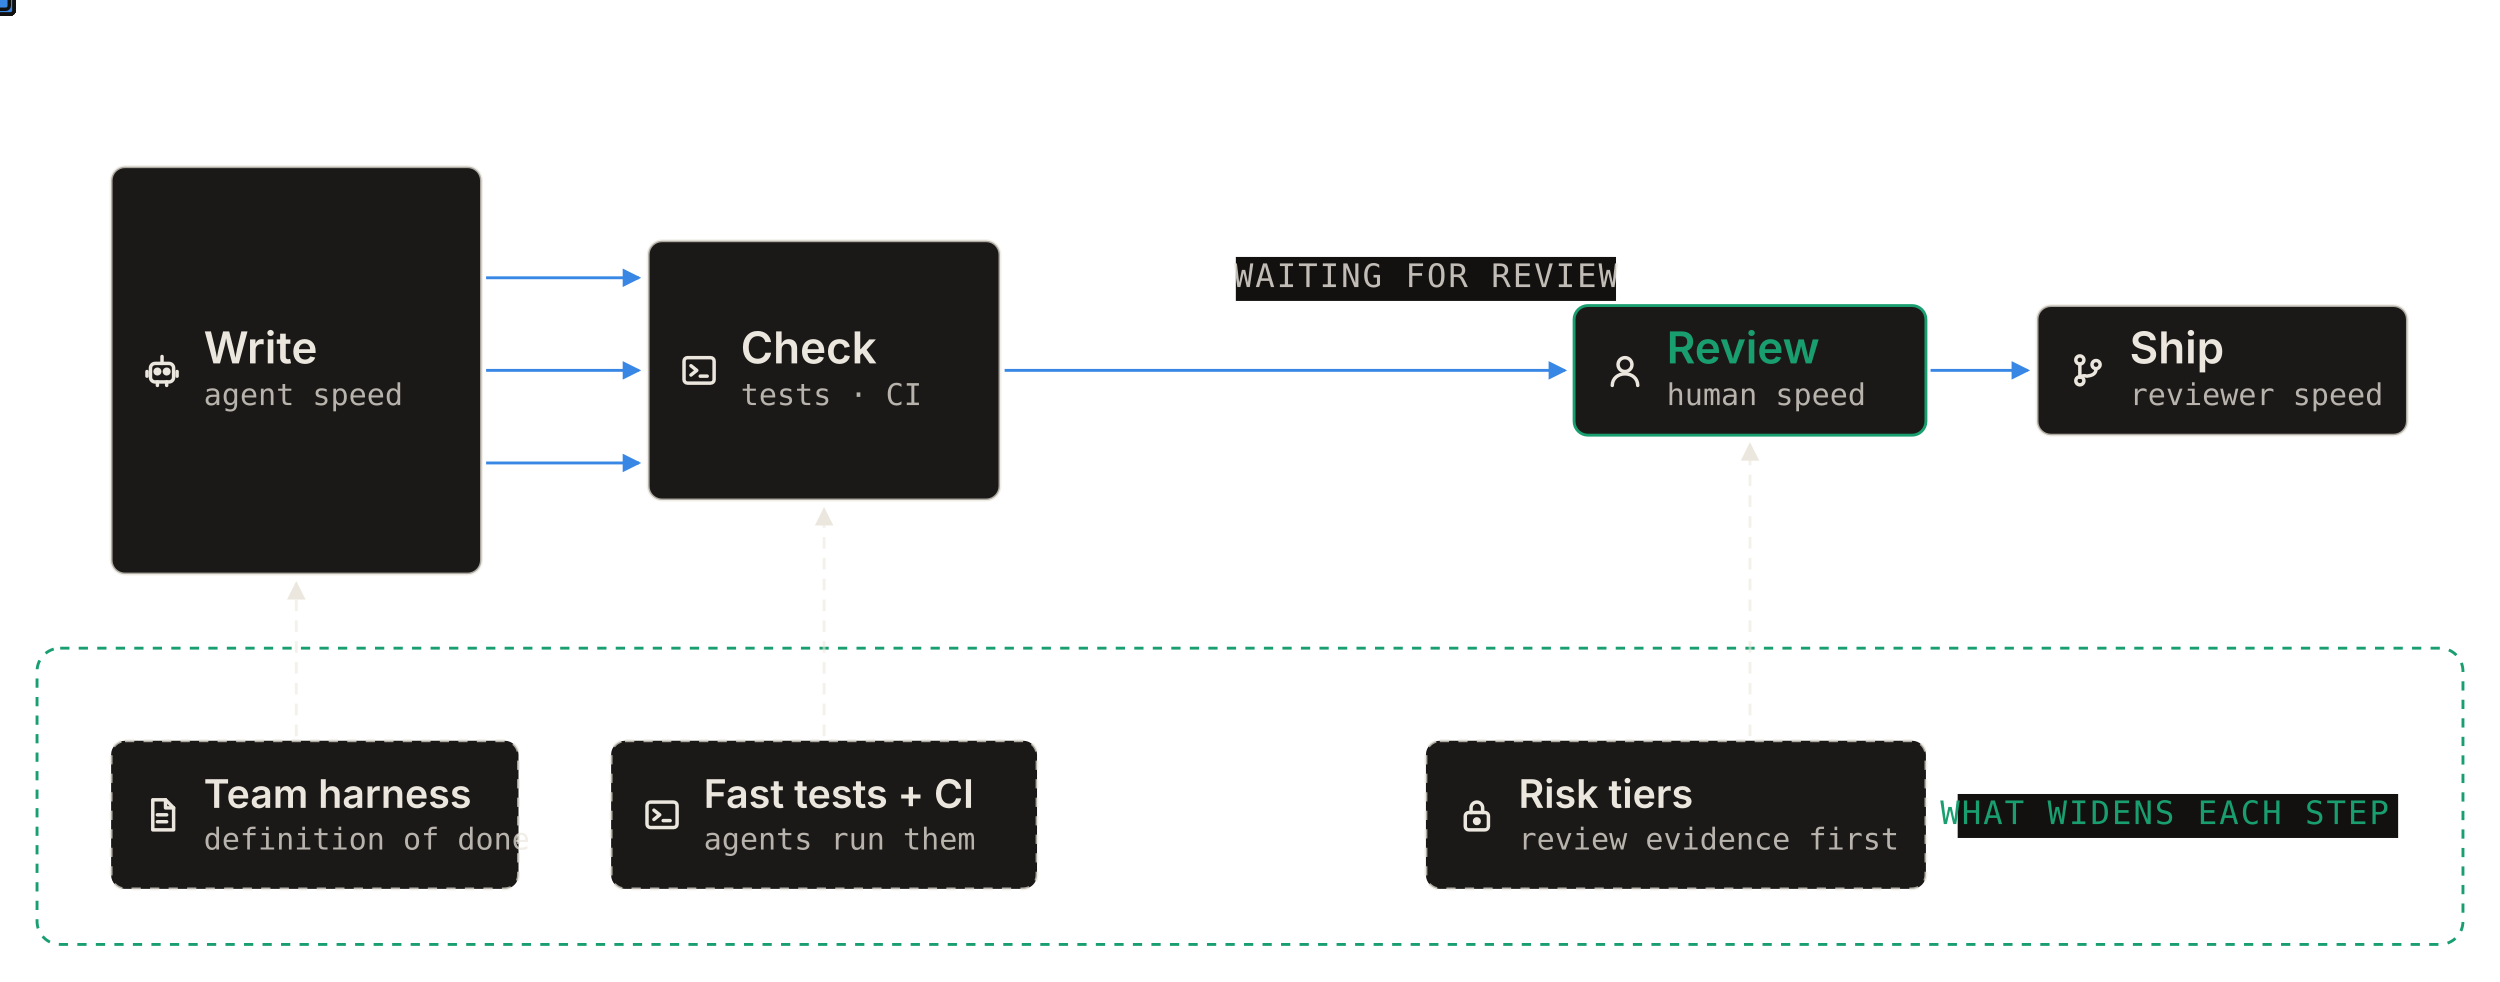
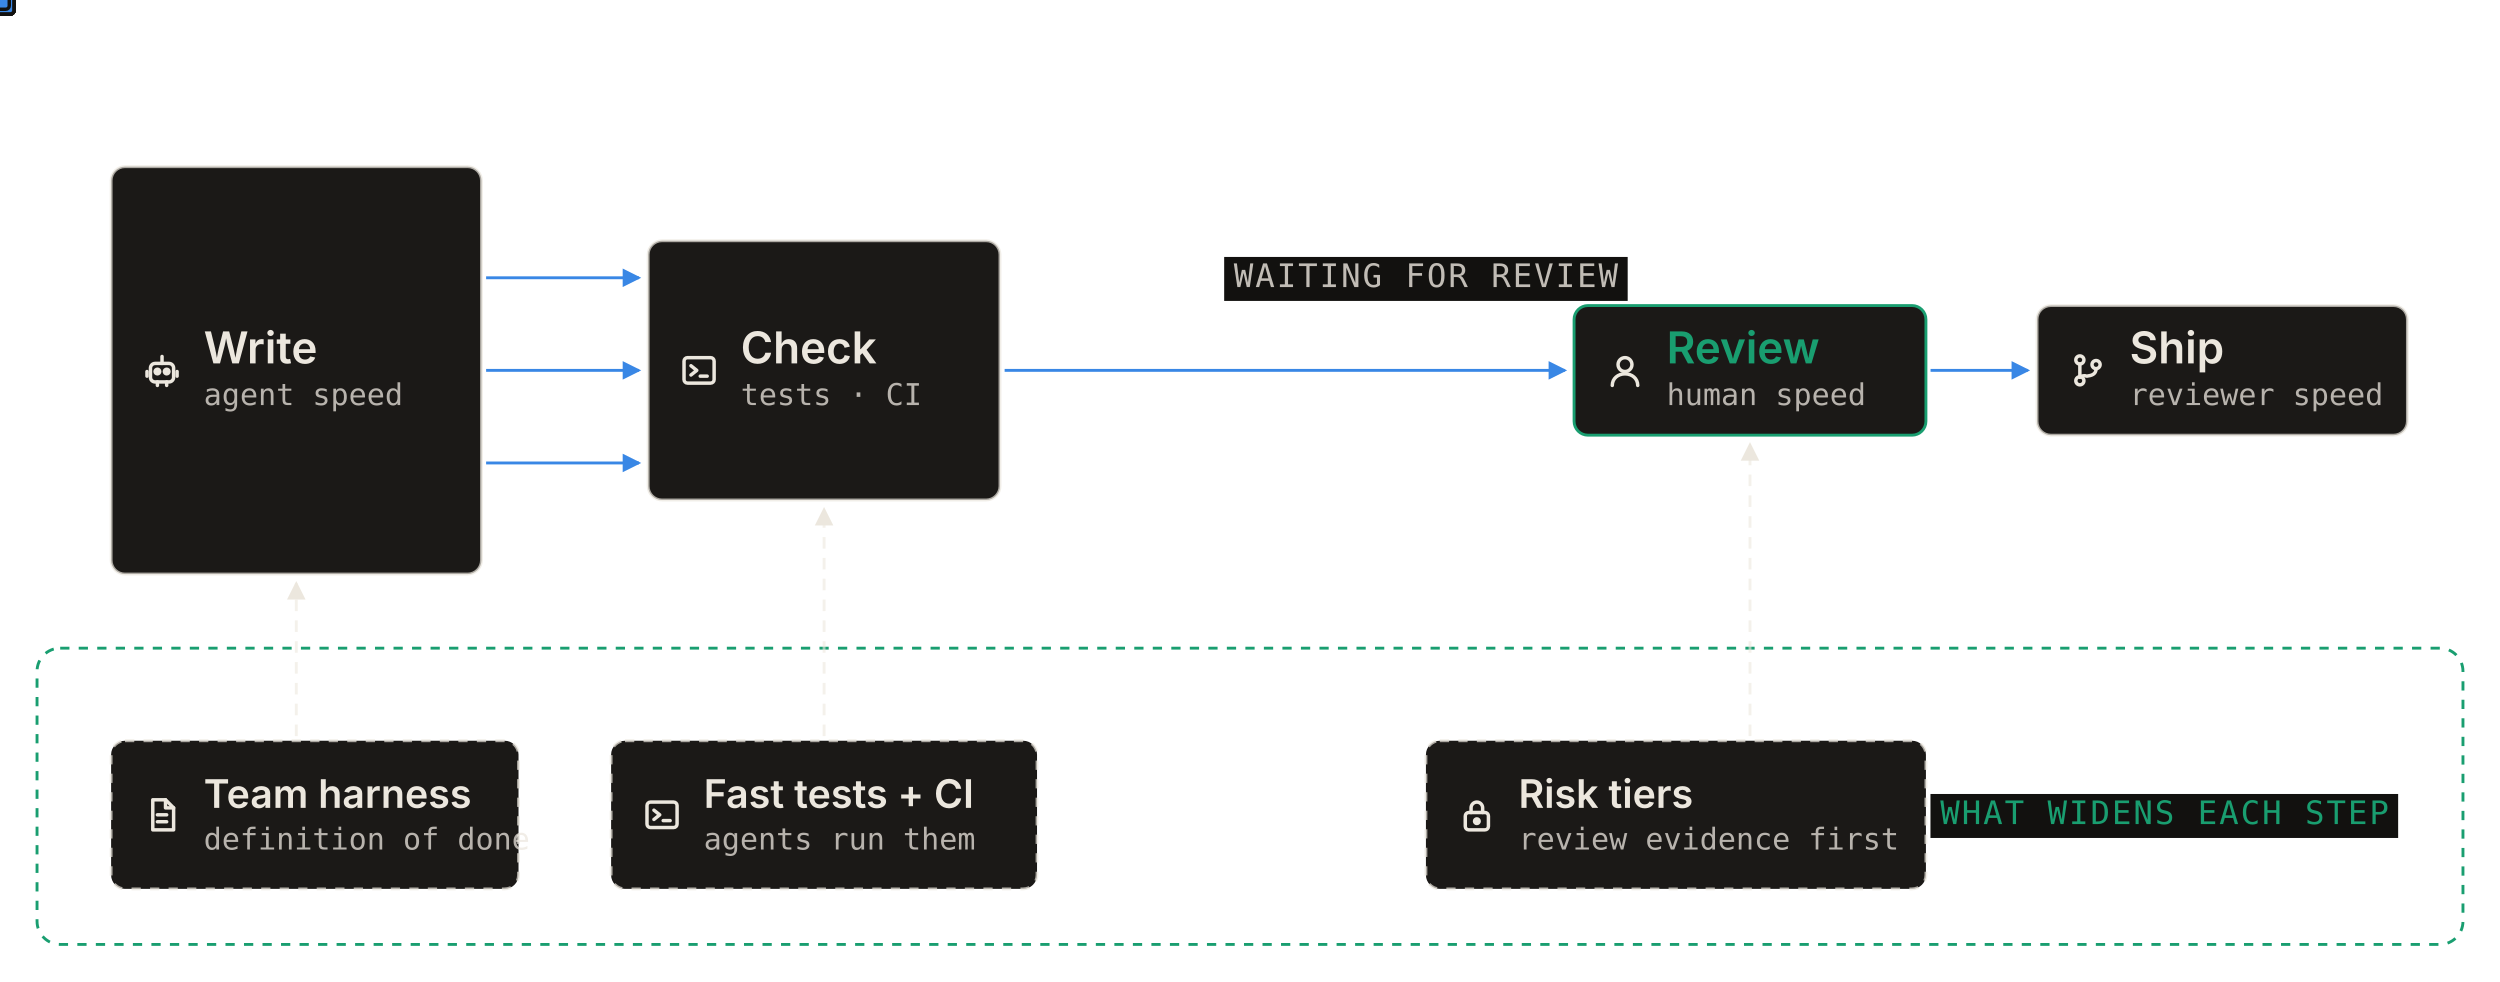
<svg xmlns="http://www.w3.org/2000/svg" viewBox="0 0 1080 424" width="1080" height="424" color="#ece7de" font-family="ui-sans-serif, system-ui, -apple-system, 'Segoe UI', Inter, Helvetica, Arial, sans-serif" role="img" aria-label="A pipeline from left to right: Write, Check, Review, Ship. The agent writes at agent speed and sends many changes out at once; Check passes them on; they pile up in a queue in front of Review, the narrowest step, which runs at human speed; and only one change at a time reaches Ship, so the team ships at reviewer speed. Underneath, what widens each step: a team harness with a definition of done under Write, fast tests and CI that agents run under Check, and risk tiers that let reviewers read evidence first under Review.">
  <style>text{user-select:none}</style>
  <g transform="translate(0,0)">
    <defs>
      <marker id="rb-head" markerWidth="8" markerHeight="8" refX="7" refY="4" orient="auto-start-reverse" markerUnits="userSpaceOnUse">
        <path d="M0,0 L8,4 L0,8 z" fill="currentColor" />
      </marker>
      <marker id="rb-head-accent" markerWidth="8" markerHeight="8" refX="7" refY="4" orient="auto-start-reverse" markerUnits="userSpaceOnUse">
        <path d="M0,0 L8,4 L0,8 z" fill="#199e70" />
      </marker>
      <marker id="rb-head-request" markerWidth="8" markerHeight="8" refX="7" refY="4" orient="auto-start-reverse" markerUnits="userSpaceOnUse">
        <path d="M0,0 L8,4 L0,8 z" fill="#3987e5" />
      </marker>
      <marker id="rb-head-response" markerWidth="8" markerHeight="8" refX="7" refY="4" orient="auto-start-reverse" markerUnits="userSpaceOnUse">
        <path d="M0,0 L8,4 L0,8 z" fill="#199e70" />
      </marker>
      <marker id="rb-head-change" markerWidth="8" markerHeight="8" refX="7" refY="4" orient="auto-start-reverse" markerUnits="userSpaceOnUse">
        <path d="M0,0 L8,4 L0,8 z" fill="#d95926" />
      </marker>
    </defs>
    <g data-uipack="node">
      <rect x="48" y="72" width="160" height="176" rx="6" fill="#1b1917" stroke="currentColor" stroke-opacity="0.7" stroke-width="1.25" />
      <path class="uipack__touch-target" d="M 48 72 h 160 v 176 h -160 Z" fill="transparent" stroke="none" aria-hidden="true" />
      <g transform="translate(62, 152)" fill="none" stroke="currentColor" stroke-width="1.5" stroke-linecap="round" stroke-linejoin="round">
        <rect x="3" y="5" width="10" height="8" rx="2" />
        <path d="M8 2v3M6 13v1.5M10 13v1.5M1.5 8.5v2M14.5 8.5v2" />
        <circle cx="6" cy="8.5" r="1" fill="currentColor" />
        <circle cx="10" cy="8.5" r="1" fill="currentColor" />
      </g>
      <text x="88" y="157" text-anchor="start" font-size="19" font-weight="600" fill="currentColor">Write</text>
      <text x="88" y="175" text-anchor="start" font-size="13" font-family="ui-monospace, SFMono-Regular, Menlo, Consolas, monospace" fill="currentColor" fill-opacity="0.75">agent speed</text>
    </g>
    <g>
      <path data-uipack="connector" data-kind="request" d="M210,120 L276,120" fill="none" stroke="#3987e5" stroke-opacity="1" stroke-width="1.25" marker-end="url(#rb-head-request)" />
      <g data-uipack="packet" data-kind="request">
-         <rect x="-4" y="-4" width="8" height="8" rx="1.5" fill="#3987e5" stroke="#12110f" stroke-width="1.5" />
+         <g>
+           <rect x="-4" y="-4" width="8" height="8" rx="1.5" fill="#3987e5" stroke="#12110f" stroke-width="1.5" />
+           <animateTransform attributeName="transform" type="scale" dur="0.9s" begin="0s" repeatCount="indefinite" calcMode="spline" values="0;1.2;1;1;0" keyTimes="0;0.12;0.2;0.8;1" keySplines="0.2 0.9 0.3 1;0.4 0 0.6 1;0 0 1 1;0.6 0 0.9 0.4" />
+         </g>
        <animateMotion dur="0.9s" begin="0s" repeatCount="indefinite" path="M214,120 L268,120" calcMode="linear" />
      </g>
    </g>
    <g>
      <path data-uipack="connector" data-kind="request" d="M210,160 L276,160" fill="none" stroke="#3987e5" stroke-opacity="1" stroke-width="1.25" marker-end="url(#rb-head-request)" />
      <g data-uipack="packet" data-kind="request">
-         <rect x="-4" y="-4" width="8" height="8" rx="1.5" fill="#3987e5" stroke="#12110f" stroke-width="1.5" />
+         <g>
+           <rect x="-4" y="-4" width="8" height="8" rx="1.5" fill="#3987e5" stroke="#12110f" stroke-width="1.5" />
+           <animateTransform attributeName="transform" type="scale" dur="0.9s" begin="-0.3s" repeatCount="indefinite" calcMode="spline" values="0;1.2;1;1;0" keyTimes="0;0.12;0.2;0.8;1" keySplines="0.2 0.9 0.3 1;0.4 0 0.6 1;0 0 1 1;0.6 0 0.9 0.4" />
+         </g>
        <animateMotion dur="0.9s" begin="-0.3s" repeatCount="indefinite" path="M214,160 L268,160" calcMode="linear" />
      </g>
    </g>
    <g>
      <path data-uipack="connector" data-kind="request" d="M210,200 L276,200" fill="none" stroke="#3987e5" stroke-opacity="1" stroke-width="1.25" marker-end="url(#rb-head-request)" />
      <g data-uipack="packet" data-kind="request">
-         <rect x="-4" y="-4" width="8" height="8" rx="1.5" fill="#3987e5" stroke="#12110f" stroke-width="1.5" />
+         <g>
+           <rect x="-4" y="-4" width="8" height="8" rx="1.5" fill="#3987e5" stroke="#12110f" stroke-width="1.5" />
+           <animateTransform attributeName="transform" type="scale" dur="0.9s" begin="-0.6s" repeatCount="indefinite" calcMode="spline" values="0;1.2;1;1;0" keyTimes="0;0.12;0.2;0.8;1" keySplines="0.2 0.9 0.3 1;0.4 0 0.6 1;0 0 1 1;0.6 0 0.9 0.4" />
+         </g>
        <animateMotion dur="0.9s" begin="-0.6s" repeatCount="indefinite" path="M214,200 L268,200" calcMode="linear" />
      </g>
    </g>
    <g data-uipack="node">
      <rect x="280" y="104" width="152" height="112" rx="6" fill="#1b1917" stroke="currentColor" stroke-opacity="0.7" stroke-width="1.25" />
      <path class="uipack__touch-target" d="M 280 104 h 152 v 112 h -152 Z" fill="transparent" stroke="none" aria-hidden="true" />
      <g transform="translate(294, 152)" fill="none" stroke="currentColor" stroke-width="1.5" stroke-linecap="round" stroke-linejoin="round">
        <rect x="1.5" y="2.5" width="13" height="11" rx="1.5" />
        <path d="M4.5 6l2.5 2-2.5 2M8.5 10.5h3" />
      </g>
      <text x="320" y="157" text-anchor="start" font-size="19" font-weight="600" fill="currentColor">Check</text>
      <text x="320" y="175" text-anchor="start" font-size="13" font-family="ui-monospace, SFMono-Regular, Menlo, Consolas, monospace" fill="currentColor" fill-opacity="0.75">tests · CI</text>
    </g>
    <path data-uipack="connector" data-flow="claim" data-kind="request" d="M434,160 L676,160" fill="none" stroke="#3987e5" stroke-opacity="1" stroke-width="1.25" marker-end="url(#rb-head-request)" />
    <g data-uipack="packet" data-flow="claim" data-kind="request">
-       <rect x="-4" y="-4" width="8" height="8" rx="1.5" fill="#3987e5" stroke="#12110f" stroke-width="1.5" />
+       <g>
+         <rect x="-4" y="-4" width="8" height="8" rx="1.5" fill="#3987e5" stroke="#12110f" stroke-width="1.5" />
+         <animateTransform attributeName="transform" type="scale" dur="0.9s" begin="0s" repeatCount="indefinite" calcMode="spline" values="0;1.2;1;1;0" keyTimes="0;0.12;0.2;0.8;1" keySplines="0.2 0.9 0.3 1;0.4 0 0.6 1;0 0 1 1;0.6 0 0.9 0.4" />
+       </g>
      <animateMotion dur="0.9s" begin="0s" repeatCount="indefinite" path="M438,160 L564,160" calcMode="linear" />
    </g>
    <g data-uipack="packet" data-flow="claim" data-kind="request">
-       <rect x="-4" y="-4" width="8" height="8" rx="1.5" fill="#3987e5" stroke="#12110f" stroke-width="1.5" />
+       <g>
+         <rect x="-4" y="-4" width="8" height="8" rx="1.5" fill="#3987e5" stroke="#12110f" stroke-width="1.5" />
+         <animateTransform attributeName="transform" type="scale" dur="0.9s" begin="-0.45s" repeatCount="indefinite" calcMode="spline" values="0;1.2;1;1;0" keyTimes="0;0.12;0.2;0.8;1" keySplines="0.2 0.9 0.3 1;0.4 0 0.6 1;0 0 1 1;0.6 0 0.9 0.4" />
+       </g>
      <animateMotion dur="0.9s" begin="-0.45s" repeatCount="indefinite" path="M438,160 L564,160" calcMode="linear" />
    </g>
    <g data-uipack="packet" data-flow="claim" data-kind="request">
-       <rect x="-6" y="-6" width="12" height="12" rx="1.5" fill="#3987e5" stroke="#12110f" stroke-width="1.5" />
+       <g>
+         <rect x="-6" y="-6" width="12" height="12" rx="1.5" fill="#3987e5" stroke="#12110f" stroke-width="1.5" />
+         <animateTransform attributeName="transform" type="scale" dur="3s" begin="0s" repeatCount="indefinite" calcMode="spline" values="0;1.2;1;1;0" keyTimes="0;0.056;0.093;0.893;1" keySplines="0.2 0.9 0.3 1;0.4 0 0.6 1;0 0 1 1;0.6 0 0.9 0.4" />
+       </g>
      <animateMotion dur="3s" begin="0s" repeatCount="indefinite" path="M584,144 L584,144" calcMode="linear" />
    </g>
    <g data-uipack="packet" data-flow="claim" data-kind="request">
-       <rect x="-6" y="-6" width="12" height="12" rx="1.5" fill="#3987e5" stroke="#12110f" stroke-width="1.5" />
+       <g>
+         <rect x="-6" y="-6" width="12" height="12" rx="1.5" fill="#3987e5" stroke="#12110f" stroke-width="1.5" />
+         <animateTransform attributeName="transform" type="scale" dur="3s" begin="0s" repeatCount="indefinite" calcMode="spline" values="0;1.2;1;1;0" keyTimes="0;0.056;0.093;0.893;1" keySplines="0.2 0.9 0.3 1;0.4 0 0.6 1;0 0 1 1;0.6 0 0.9 0.4" />
+       </g>
      <animateMotion dur="3s" begin="0s" repeatCount="indefinite" path="M584,160 L584,160" calcMode="linear" />
    </g>
    <g data-uipack="packet" data-flow="claim" data-kind="request">
-       <rect x="-6" y="-6" width="12" height="12" rx="1.5" fill="#3987e5" stroke="#12110f" stroke-width="1.5" />
+       <g>
+         <rect x="-6" y="-6" width="12" height="12" rx="1.5" fill="#3987e5" stroke="#12110f" stroke-width="1.5" />
+         <animateTransform attributeName="transform" type="scale" dur="3s" begin="0s" repeatCount="indefinite" calcMode="spline" values="0;1.2;1;1;0" keyTimes="0;0.056;0.093;0.893;1" keySplines="0.2 0.9 0.3 1;0.4 0 0.6 1;0 0 1 1;0.6 0 0.9 0.4" />
+       </g>
      <animateMotion dur="3s" begin="0s" repeatCount="indefinite" path="M584,176 L584,176" calcMode="linear" />
    </g>
    <g data-uipack="packet" data-flow="claim" data-kind="request">
-       <rect x="-6" y="-6" width="12" height="12" rx="1.5" fill="#3987e5" stroke="#12110f" stroke-width="1.5" />
+       <g>
+         <rect x="-6" y="-6" width="12" height="12" rx="1.5" fill="#3987e5" stroke="#12110f" stroke-width="1.5" />
+         <animateTransform attributeName="transform" type="scale" dur="3s" begin="0s" repeatCount="indefinite" calcMode="spline" values="0;1.2;1;1;0" keyTimes="0;0.056;0.093;0.893;1" keySplines="0.2 0.9 0.3 1;0.4 0 0.6 1;0 0 1 1;0.6 0 0.9 0.4" />
+       </g>
      <animateMotion dur="3s" begin="0s" repeatCount="indefinite" path="M600,144 L600,144" calcMode="linear" />
    </g>
    <g data-uipack="packet" data-flow="claim" data-kind="request">
-       <rect x="-6" y="-6" width="12" height="12" rx="1.5" fill="#3987e5" stroke="#12110f" stroke-width="1.5" />
+       <g>
+         <rect x="-6" y="-6" width="12" height="12" rx="1.5" fill="#3987e5" stroke="#12110f" stroke-width="1.5" />
+         <animateTransform attributeName="transform" type="scale" dur="3s" begin="0s" repeatCount="indefinite" calcMode="spline" values="0;1.2;1;1;0" keyTimes="0;0.056;0.093;0.893;1" keySplines="0.2 0.9 0.3 1;0.4 0 0.6 1;0 0 1 1;0.6 0 0.9 0.4" />
+       </g>
      <animateMotion dur="3s" begin="0s" repeatCount="indefinite" path="M600,160 L600,160" calcMode="linear" />
    </g>
    <g data-uipack="packet" data-flow="claim" data-kind="request">
-       <rect x="-6" y="-6" width="12" height="12" rx="1.5" fill="#3987e5" stroke="#12110f" stroke-width="1.5" />
+       <g>
+         <rect x="-6" y="-6" width="12" height="12" rx="1.5" fill="#3987e5" stroke="#12110f" stroke-width="1.5" />
+         <animateTransform attributeName="transform" type="scale" dur="3s" begin="0s" repeatCount="indefinite" calcMode="spline" values="0;1.2;1;1;0" keyTimes="0;0.056;0.093;0.893;1" keySplines="0.2 0.9 0.3 1;0.4 0 0.6 1;0 0 1 1;0.6 0 0.9 0.4" />
+       </g>
      <animateMotion dur="3s" begin="0s" repeatCount="indefinite" path="M600,176 L600,176" calcMode="linear" />
    </g>
    <g data-uipack="packet" data-flow="claim" data-kind="request">
-       <rect x="-6" y="-6" width="12" height="12" rx="1.5" fill="#3987e5" stroke="#12110f" stroke-width="1.5" />
+       <g>
+         <rect x="-6" y="-6" width="12" height="12" rx="1.5" fill="#3987e5" stroke="#12110f" stroke-width="1.5" />
+         <animateTransform attributeName="transform" type="scale" dur="3s" begin="0s" repeatCount="indefinite" calcMode="spline" values="0;1.2;1;1;0" keyTimes="0;0.056;0.093;0.893;1" keySplines="0.2 0.9 0.3 1;0.4 0 0.6 1;0 0 1 1;0.6 0 0.9 0.4" />
+       </g>
      <animateMotion dur="3s" begin="0s" repeatCount="indefinite" path="M616,144 L616,144" calcMode="linear" />
    </g>
    <g data-uipack="packet" data-flow="claim" data-kind="request">
-       <rect x="-6" y="-6" width="12" height="12" rx="1.5" fill="#3987e5" stroke="#12110f" stroke-width="1.5" />
+       <g>
+         <rect x="-6" y="-6" width="12" height="12" rx="1.5" fill="#3987e5" stroke="#12110f" stroke-width="1.5" />
+         <animateTransform attributeName="transform" type="scale" dur="3s" begin="0s" repeatCount="indefinite" calcMode="spline" values="0;1.2;1;1;0" keyTimes="0;0.056;0.093;0.893;1" keySplines="0.2 0.9 0.3 1;0.4 0 0.6 1;0 0 1 1;0.6 0 0.9 0.4" />
+       </g>
      <animateMotion dur="3s" begin="0s" repeatCount="indefinite" path="M616,160 L616,160" calcMode="linear" />
    </g>
    <g data-uipack="packet" data-flow="claim" data-kind="request">
-       <rect x="-6" y="-6" width="12" height="12" rx="1.5" fill="#3987e5" stroke="#12110f" stroke-width="1.5" />
+       <g>
+         <rect x="-6" y="-6" width="12" height="12" rx="1.5" fill="#3987e5" stroke="#12110f" stroke-width="1.5" />
+         <animateTransform attributeName="transform" type="scale" dur="3s" begin="0s" repeatCount="indefinite" calcMode="spline" values="0;1.2;1;1;0" keyTimes="0;0.056;0.093;0.893;1" keySplines="0.2 0.9 0.3 1;0.4 0 0.6 1;0 0 1 1;0.6 0 0.9 0.4" />
+       </g>
      <animateMotion dur="3s" begin="0s" repeatCount="indefinite" path="M616,176 L616,176" calcMode="linear" />
    </g>
    <g data-uipack="packet" data-flow="claim" data-kind="request">
-       <rect x="-6" y="-6" width="12" height="12" rx="1.5" fill="#3987e5" stroke="#12110f" stroke-width="1.5" />
+       <g>
+         <rect x="-6" y="-6" width="12" height="12" rx="1.5" fill="#3987e5" stroke="#12110f" stroke-width="1.5" />
+         <animateTransform attributeName="transform" type="scale" dur="3s" begin="0s" repeatCount="indefinite" calcMode="spline" values="0;1.2;1;1;0" keyTimes="0;0.056;0.093;0.893;1" keySplines="0.2 0.9 0.3 1;0.4 0 0.6 1;0 0 1 1;0.6 0 0.9 0.4" />
+       </g>
      <animateMotion dur="3s" begin="0s" repeatCount="indefinite" path="M632,144 L632,144" calcMode="linear" />
    </g>
    <g data-uipack="packet" data-flow="claim" data-kind="request">
-       <rect x="-6" y="-6" width="12" height="12" rx="1.5" fill="#3987e5" stroke="#12110f" stroke-width="1.5" />
+       <g>
+         <rect x="-6" y="-6" width="12" height="12" rx="1.5" fill="#3987e5" stroke="#12110f" stroke-width="1.5" />
+         <animateTransform attributeName="transform" type="scale" dur="3s" begin="0s" repeatCount="indefinite" calcMode="spline" values="0;1.2;1;1;0" keyTimes="0;0.056;0.093;0.893;1" keySplines="0.2 0.9 0.3 1;0.4 0 0.6 1;0 0 1 1;0.6 0 0.9 0.4" />
+       </g>
      <animateMotion dur="3s" begin="0s" repeatCount="indefinite" path="M632,160 L632,160" calcMode="linear" />
    </g>
    <g data-uipack="packet" data-flow="claim" data-kind="request">
-       <rect x="-6" y="-6" width="12" height="12" rx="1.5" fill="#3987e5" stroke="#12110f" stroke-width="1.5" />
+       <g>
+         <rect x="-6" y="-6" width="12" height="12" rx="1.5" fill="#3987e5" stroke="#12110f" stroke-width="1.5" />
+         <animateTransform attributeName="transform" type="scale" dur="3s" begin="0s" repeatCount="indefinite" calcMode="spline" values="0;1.2;1;1;0" keyTimes="0;0.056;0.093;0.893;1" keySplines="0.2 0.9 0.3 1;0.4 0 0.6 1;0 0 1 1;0.6 0 0.9 0.4" />
+       </g>
      <animateMotion dur="3s" begin="0s" repeatCount="indefinite" path="M632,176 L632,176" calcMode="linear" />
    </g>
    <g data-uipack="packet" data-flow="claim" data-kind="request">
-       <rect x="-6" y="-6" width="12" height="12" rx="1.5" fill="#3987e5" stroke="#12110f" stroke-width="1.5" />
+       <g>
+         <rect x="-6" y="-6" width="12" height="12" rx="1.5" fill="#3987e5" stroke="#12110f" stroke-width="1.5" />
+         <animateTransform attributeName="transform" type="scale" dur="3s" begin="0s" repeatCount="indefinite" calcMode="spline" values="0;1.2;1;1;0" keyTimes="0;0.056;0.093;0.893;1" keySplines="0.2 0.9 0.3 1;0.4 0 0.6 1;0 0 1 1;0.6 0 0.9 0.4" />
+       </g>
      <animateMotion dur="3s" begin="0s" repeatCount="indefinite" path="M648,144 L648,144" calcMode="linear" />
    </g>
    <g data-uipack="packet" data-flow="claim" data-kind="request">
-       <rect x="-6" y="-6" width="12" height="12" rx="1.5" fill="#3987e5" stroke="#12110f" stroke-width="1.5" />
+       <g>
+         <rect x="-6" y="-6" width="12" height="12" rx="1.5" fill="#3987e5" stroke="#12110f" stroke-width="1.5" />
+         <animateTransform attributeName="transform" type="scale" dur="3s" begin="0s" repeatCount="indefinite" calcMode="spline" values="0;1.2;1;1;0" keyTimes="0;0.056;0.093;0.893;1" keySplines="0.2 0.9 0.3 1;0.4 0 0.6 1;0 0 1 1;0.6 0 0.9 0.4" />
+       </g>
      <animateMotion dur="3s" begin="0s" repeatCount="indefinite" path="M648,160 L648,160" calcMode="linear" />
    </g>
    <g data-uipack="packet" data-flow="claim" data-kind="request">
-       <rect x="-6" y="-6" width="12" height="12" rx="1.5" fill="#3987e5" stroke="#12110f" stroke-width="1.5" />
+       <g>
+         <rect x="-6" y="-6" width="12" height="12" rx="1.5" fill="#3987e5" stroke="#12110f" stroke-width="1.5" />
+         <animateTransform attributeName="transform" type="scale" dur="3s" begin="0s" repeatCount="indefinite" calcMode="spline" values="0;1.2;1;1;0" keyTimes="0;0.056;0.093;0.893;1" keySplines="0.2 0.9 0.3 1;0.4 0 0.6 1;0 0 1 1;0.6 0 0.9 0.4" />
+       </g>
      <animateMotion dur="3s" begin="0s" repeatCount="indefinite" path="M648,176 L648,176" calcMode="linear" />
    </g>
    <g data-uipack="label">
-       <rect x="533.88" y="111" width="164.24" height="19" fill="#12110f" />
+       <rect x="528.84" y="111" width="174.32" height="19" fill="#12110f" />
      <text x="616" y="124" text-anchor="middle" font-size="14" font-family="ui-monospace, SFMono-Regular, Menlo, Consolas, monospace" letter-spacing=".06em" fill="currentColor" fill-opacity="0.8">WAITING FOR REVIEW</text>
    </g>
    <g data-uipack="node" data-flow="claim">
      <rect x="680" y="132" width="152" height="56" rx="6" fill="#1b1917" stroke="#199e70" stroke-opacity="1" stroke-width="1.25" />
      <path class="uipack__touch-target" d="M 680 132 h 152 v 56 h -152 Z" fill="transparent" stroke="none" aria-hidden="true" />
      <g transform="translate(694, 152)" fill="none" stroke="currentColor" stroke-width="1.5" stroke-linecap="round" stroke-linejoin="round">
        <circle cx="8" cy="5.5" r="3" />
        <path d="M2.5 14.5c0-3 2.5-5 5.5-5s5.5 2 5.5 5" />
      </g>
      <text x="720" y="157" text-anchor="start" font-size="19" font-weight="600" fill="#199e70">Review</text>
      <text x="720" y="175" text-anchor="start" font-size="13" font-family="ui-monospace, SFMono-Regular, Menlo, Consolas, monospace" fill="currentColor" fill-opacity="0.75">human speed</text>
    </g>
    <path data-uipack="connector" data-flow="claim" data-kind="request" d="M834,160 L876,160" fill="none" stroke="#3987e5" stroke-opacity="1" stroke-width="1.25" marker-end="url(#rb-head-request)" />
    <g data-uipack="packet" data-flow="claim" data-kind="request">
-       <rect x="-4" y="-4" width="8" height="8" rx="1.5" fill="#3987e5" stroke="#12110f" stroke-width="1.5" />
+       <g>
+         <rect x="-4" y="-4" width="8" height="8" rx="1.5" fill="#3987e5" stroke="#12110f" stroke-width="1.5" />
+         <animateTransform attributeName="transform" type="scale" dur="3.2s" begin="0s" repeatCount="indefinite" calcMode="spline" values="0;1.2;1;1;0" keyTimes="0;0.053;0.088;0.9;1" keySplines="0.2 0.9 0.3 1;0.4 0 0.6 1;0 0 1 1;0.6 0 0.9 0.4" />
+       </g>
      <animateMotion dur="3.2s" begin="0s" repeatCount="indefinite" path="M838,160 L868,160" calcMode="linear" />
    </g>
    <g data-uipack="node" data-flow="claim">
      <rect x="880" y="132" width="160" height="56" rx="6" fill="#1b1917" stroke="currentColor" stroke-opacity="0.7" stroke-width="1.25" />
      <path class="uipack__touch-target" d="M 880 132 h 160 v 56 h -160 Z" fill="transparent" stroke="none" aria-hidden="true" />
      <g transform="translate(894, 152)" fill="none" stroke="currentColor" stroke-width="1.5" stroke-linecap="round" stroke-linejoin="round">
        <circle cx="4.5" cy="3.5" r="1.75" />
        <circle cx="4.5" cy="12.5" r="1.75" />
        <circle cx="11.5" cy="5.5" r="1.75" />
        <path d="M4.5 5.25v5.5M11.5 7.25c0 2.5-2 3-4 3.25a3 3 0 0 0-3 .5" />
      </g>
      <text x="920" y="157" text-anchor="start" font-size="19" font-weight="600" fill="currentColor">Ship</text>
      <text x="920" y="175" text-anchor="start" font-size="13" font-family="ui-monospace, SFMono-Regular, Menlo, Consolas, monospace" fill="currentColor" fill-opacity="0.75">reviewer speed</text>
    </g>
    <g data-uipack="group">
-       <rect x="16" y="280" width="1048" height="128" rx="10" fill="none" stroke="#199e70" stroke-opacity="1" stroke-width="1.25" stroke-dasharray="4 4" />
+       <g class="uipack__group-frame">
+         <rect x="16" y="280" width="1048" height="128" rx="10" fill="none" stroke="#199e70" stroke-opacity="1" stroke-width="1.25" stroke-dasharray="4 4" />
+       </g>
      <g data-uipack="label">
-         <rect x="845.72" y="343" width="190.28" height="19" fill="#12110f" />
+         <rect x="833.96" y="343" width="202.04" height="19" fill="#12110f" />
        <text x="1032" y="356" text-anchor="end" font-size="14" font-family="ui-monospace, SFMono-Regular, Menlo, Consolas, monospace" letter-spacing=".06em" fill="#199e70" fill-opacity="1">WHAT WIDENS EACH STEP</text>
      </g>
      <g data-uipack="node">
        <rect x="48" y="320" width="176" height="64" rx="6" fill="#1b1917" stroke="currentColor" stroke-opacity="0.7" stroke-width="1.25" stroke-dasharray="4 4" />
        <path class="uipack__touch-target" d="M 48 320 h 176 v 64 h -176 Z" fill="transparent" stroke="none" aria-hidden="true" />
        <g transform="translate(62, 344)" fill="none" stroke="currentColor" stroke-width="1.5" stroke-linecap="round" stroke-linejoin="round">
          <path d="M4 1.5h5.5L13 5v9.5H4z" />
          <path d="M9.5 1.5V5H13M6 8h4M6 11h4" />
        </g>
        <text x="88" y="349" text-anchor="start" font-size="17" font-weight="600" fill="currentColor">Team harness</text>
        <text x="88" y="367" text-anchor="start" font-size="13" font-family="ui-monospace, SFMono-Regular, Menlo, Consolas, monospace" fill="currentColor" fill-opacity="0.75">definition of done</text>
      </g>
      <path data-uipack="connector" d="M128,318 L128,252" fill="none" stroke="currentColor" stroke-opacity="0.6" stroke-width="1.25" stroke-dasharray="5 4" marker-end="url(#rb-head)" />
      <g data-uipack="node">
        <rect x="264" y="320" width="184" height="64" rx="6" fill="#1b1917" stroke="currentColor" stroke-opacity="0.7" stroke-width="1.25" stroke-dasharray="4 4" />
        <path class="uipack__touch-target" d="M 264 320 h 184 v 64 h -184 Z" fill="transparent" stroke="none" aria-hidden="true" />
        <g transform="translate(278, 344)" fill="none" stroke="currentColor" stroke-width="1.5" stroke-linecap="round" stroke-linejoin="round">
          <rect x="1.5" y="2.5" width="13" height="11" rx="1.5" />
          <path d="M4.5 6l2.5 2-2.5 2M8.5 10.5h3" />
        </g>
        <text x="304" y="349" text-anchor="start" font-size="17" font-weight="600" fill="currentColor">Fast tests + CI</text>
        <text x="304" y="367" text-anchor="start" font-size="13" font-family="ui-monospace, SFMono-Regular, Menlo, Consolas, monospace" fill="currentColor" fill-opacity="0.75">agents run them</text>
      </g>
      <path data-uipack="connector" d="M356,318 L356,220" fill="none" stroke="currentColor" stroke-opacity="0.6" stroke-width="1.25" stroke-dasharray="5 4" marker-end="url(#rb-head)" />
      <g data-uipack="node">
        <rect x="616" y="320" width="216" height="64" rx="6" fill="#1b1917" stroke="currentColor" stroke-opacity="0.7" stroke-width="1.25" stroke-dasharray="4 4" />
        <path class="uipack__touch-target" d="M 616 320 h 216 v 64 h -216 Z" fill="transparent" stroke="none" aria-hidden="true" />
        <g transform="translate(630, 344)" fill="none" stroke="currentColor" stroke-width="1.5" stroke-linecap="round" stroke-linejoin="round">
          <rect x="3" y="7" width="10" height="7.5" rx="1.5" />
          <path d="M5.5 7V5a2.5 2.5 0 0 1 5 0v2" />
          <circle cx="8" cy="10.75" r="1" fill="currentColor" />
        </g>
        <text x="656" y="349" text-anchor="start" font-size="17" font-weight="600" fill="currentColor">Risk tiers</text>
        <text x="656" y="367" text-anchor="start" font-size="13" font-family="ui-monospace, SFMono-Regular, Menlo, Consolas, monospace" fill="currentColor" fill-opacity="0.75">review evidence first</text>
      </g>
      <path data-uipack="connector" d="M756,318 L756,192" fill="none" stroke="currentColor" stroke-opacity="0.6" stroke-width="1.25" stroke-dasharray="5 4" marker-end="url(#rb-head)" />
    </g>
  </g>
</svg>
